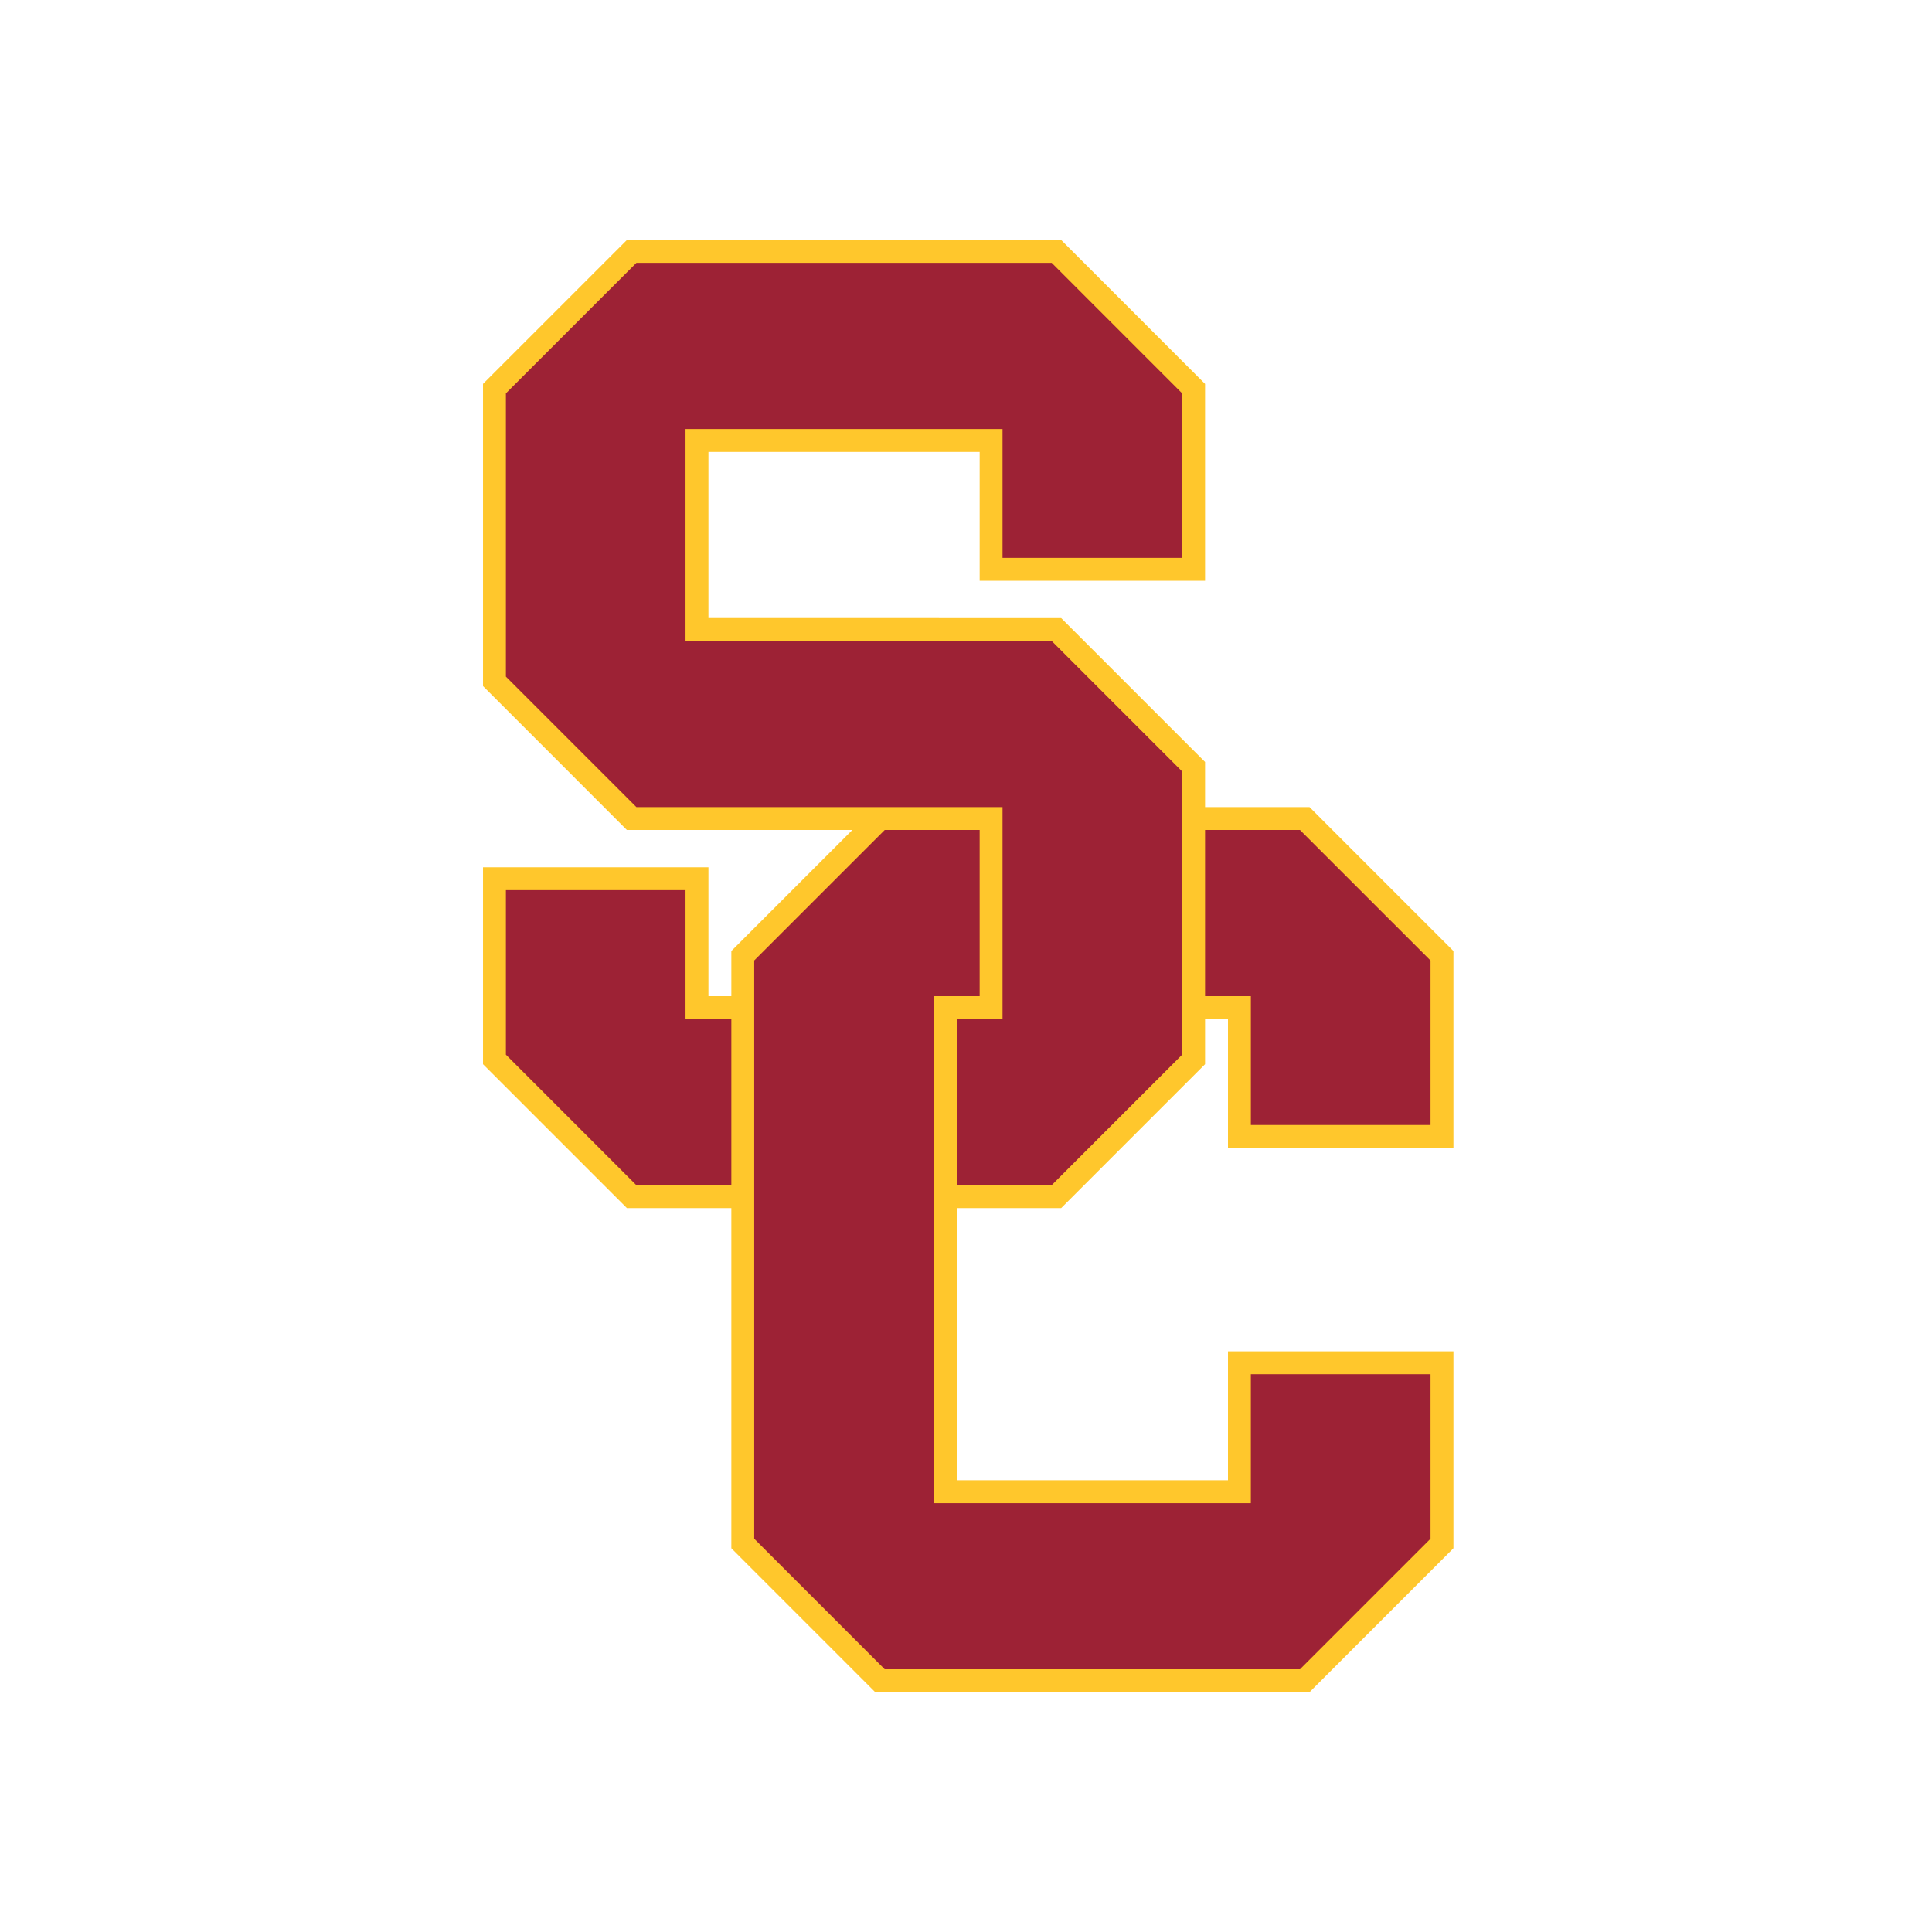
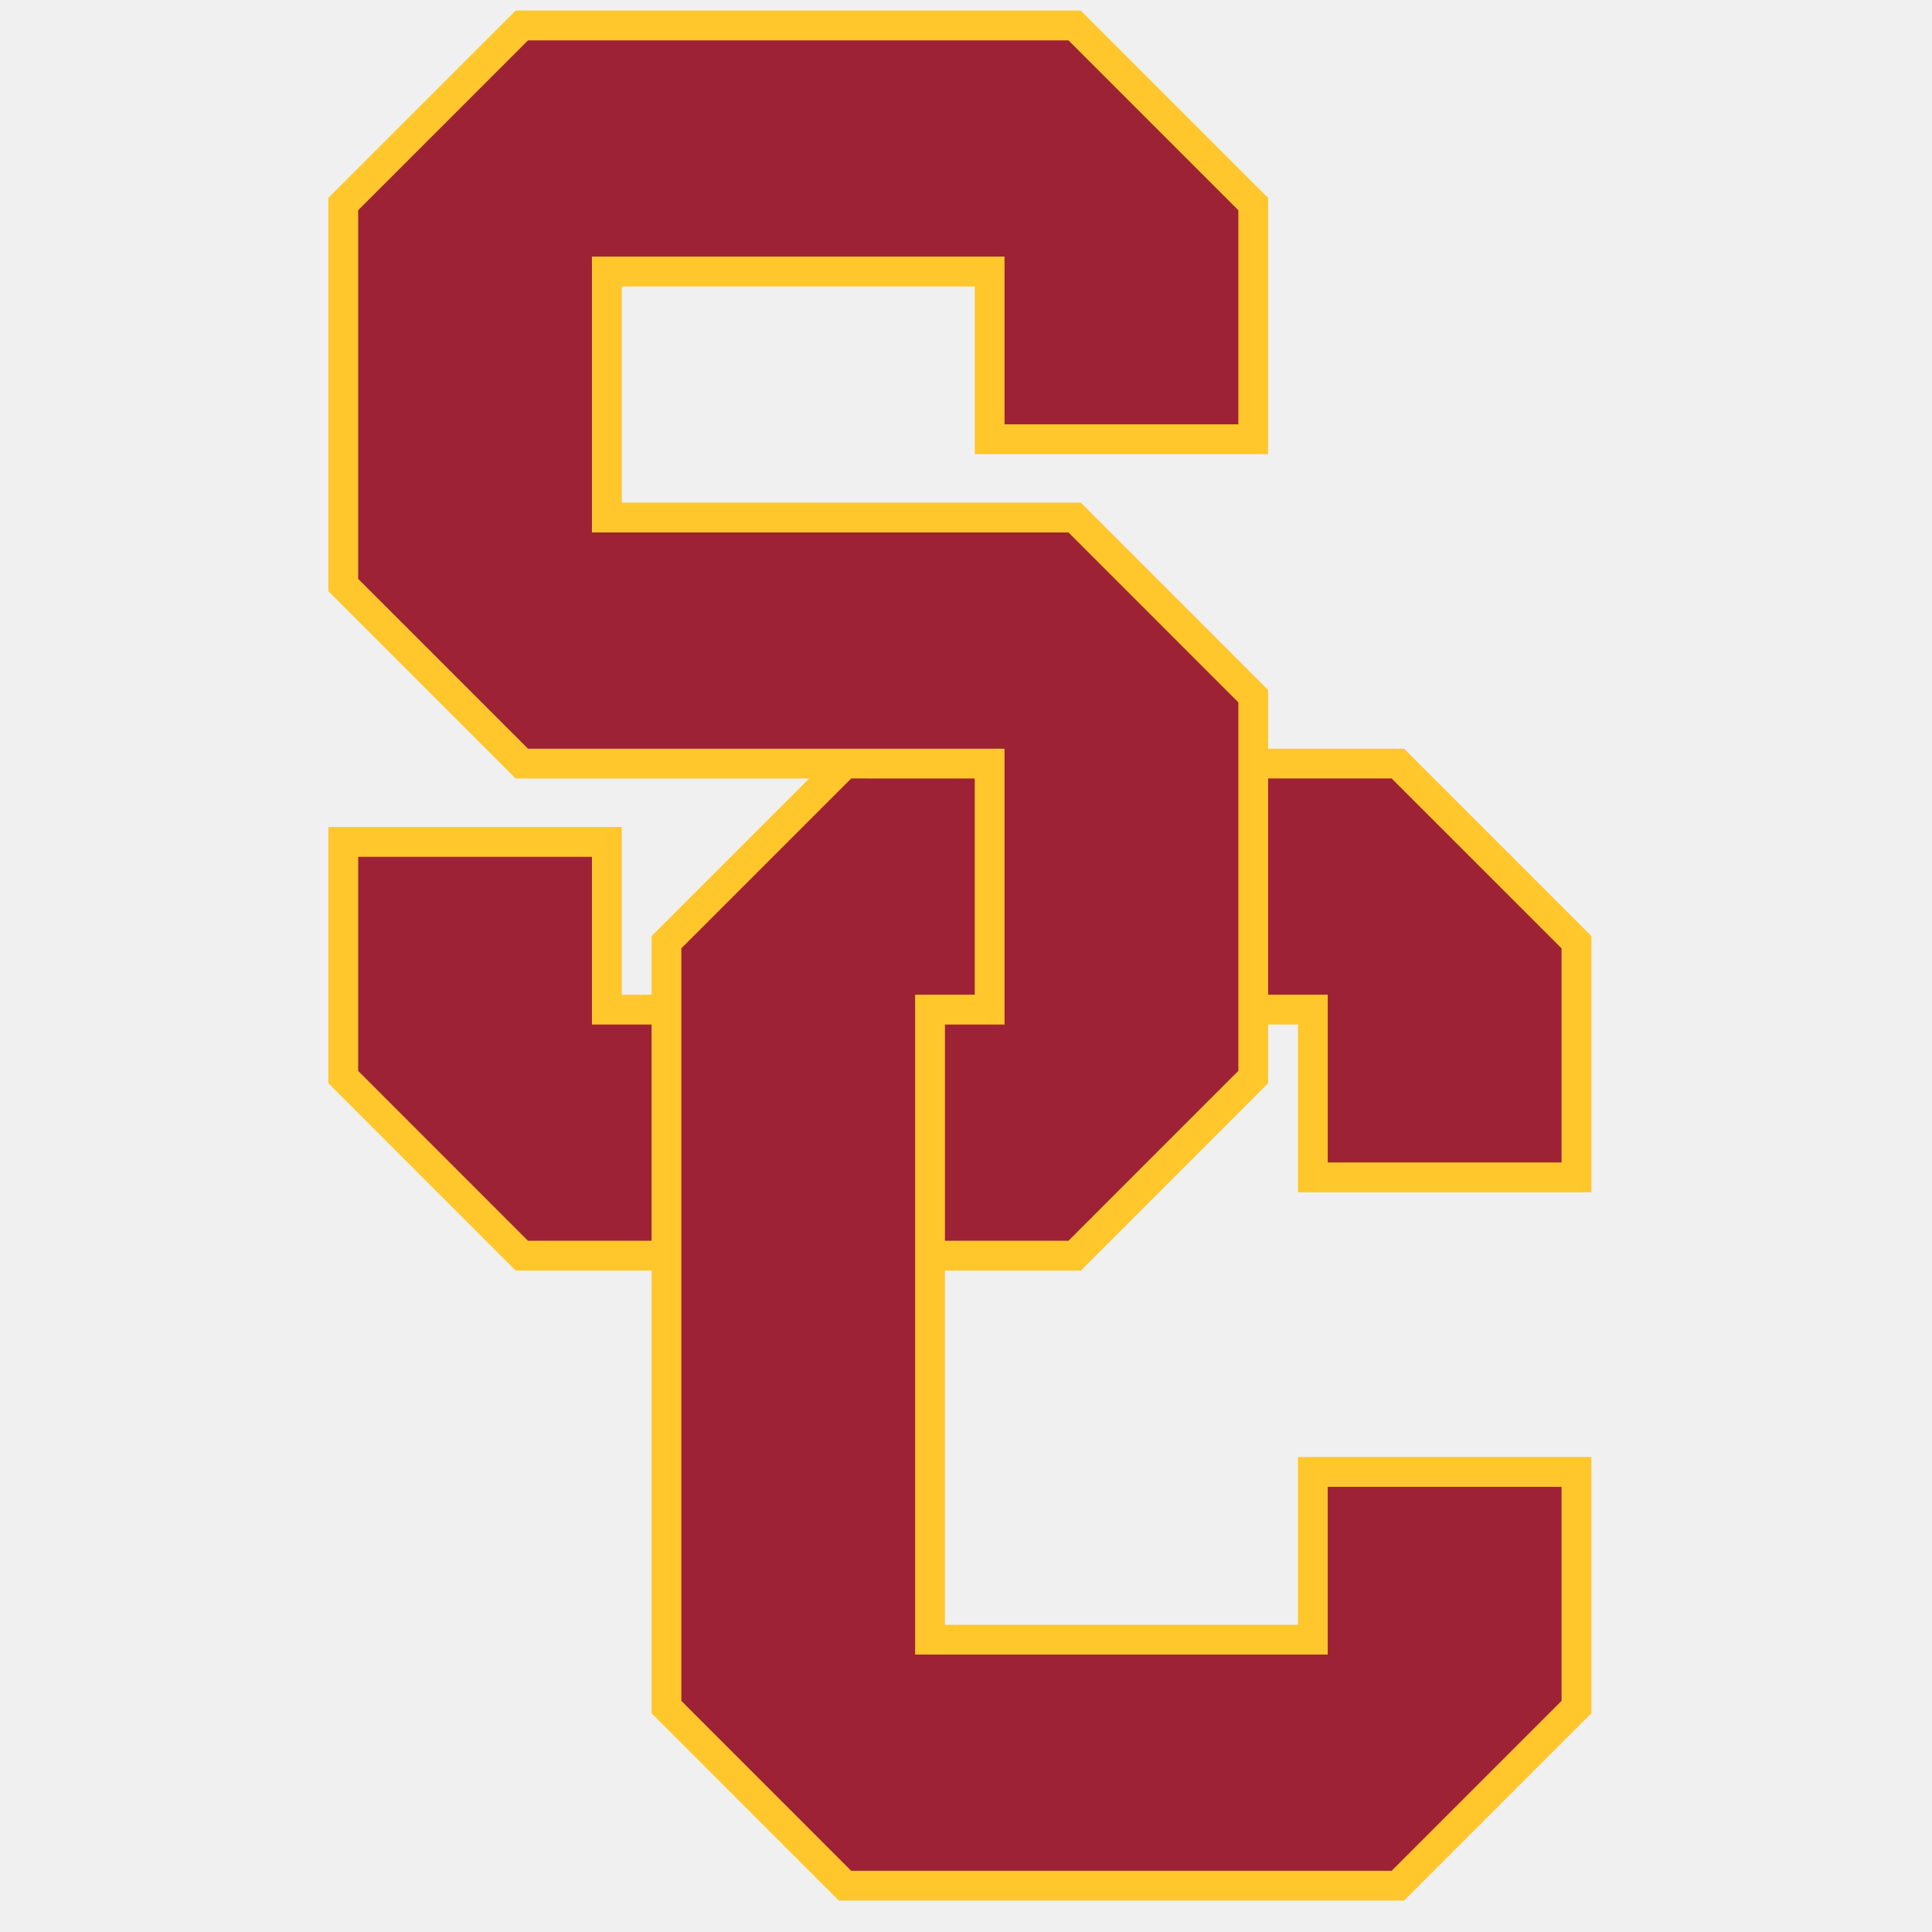
- <svg xmlns="http://www.w3.org/2000/svg" width="64" height="64" viewBox="-58.596 -28.737 239.474 239.474" role="img">
-   <rect x="-58.596" y="-28.737" width="239.474" height="239.474" fill="#ffffff" />
+ <svg xmlns="http://www.w3.org/2000/svg" style="background:transparent" width="64" height="64" viewBox="0 0 124 184" role="img">
  <g>
    <path fill="#ffc72c" d="m19.112 1.008-17.838 17.838 0 37.457 17.834 17.84h27.944l-14.997 14.998v5.595h-2.839v-15.974h-27.942l0 24.408 17.838 17.84h12.943v42.16l17.836 17.84h53.829l17.84-17.84v-24.41h-27.946v15.98h-33.621v-33.73h12.943l17.838-17.84v-5.596h2.84v15.976h27.946v-24.405l-17.84-17.842h-12.946v-5.59l-17.836-17.84-43.722-0.002v-20.592h33.619v15.973h27.939v-24.404l-17.838-17.84-53.824-0z" />
    <path d="m20.289 3.846l-16.178 16.175 0 35.108 16.174 16.176h45.385v26.269h-5.676v20.596h11.764l16.178-16.18v-35.101l-16.174-16.176-45.387-0.002v-26.273h39.295v15.976h22.266v-20.391l-16.174-16.177-51.473-0zm30.777 70.297l-16.175 16.173v0.002 71.672l16.173 16.18h51.476l16.18-16.18v-20.39h-22.271v15.98h-39.295v-62.844h5.68v-20.591l-11.768-0.002zm39.707 0v20.593h5.678v15.974h22.269v-20.39l-16.18-16.177h-11.767zm-86.662 7.459v20.388l16.174 16.18h11.77v-20.596h-5.68v-15.972h-22.264z" fill="#9d2235" transform="translate(0 -.0009308)" />
  </g>
</svg>
